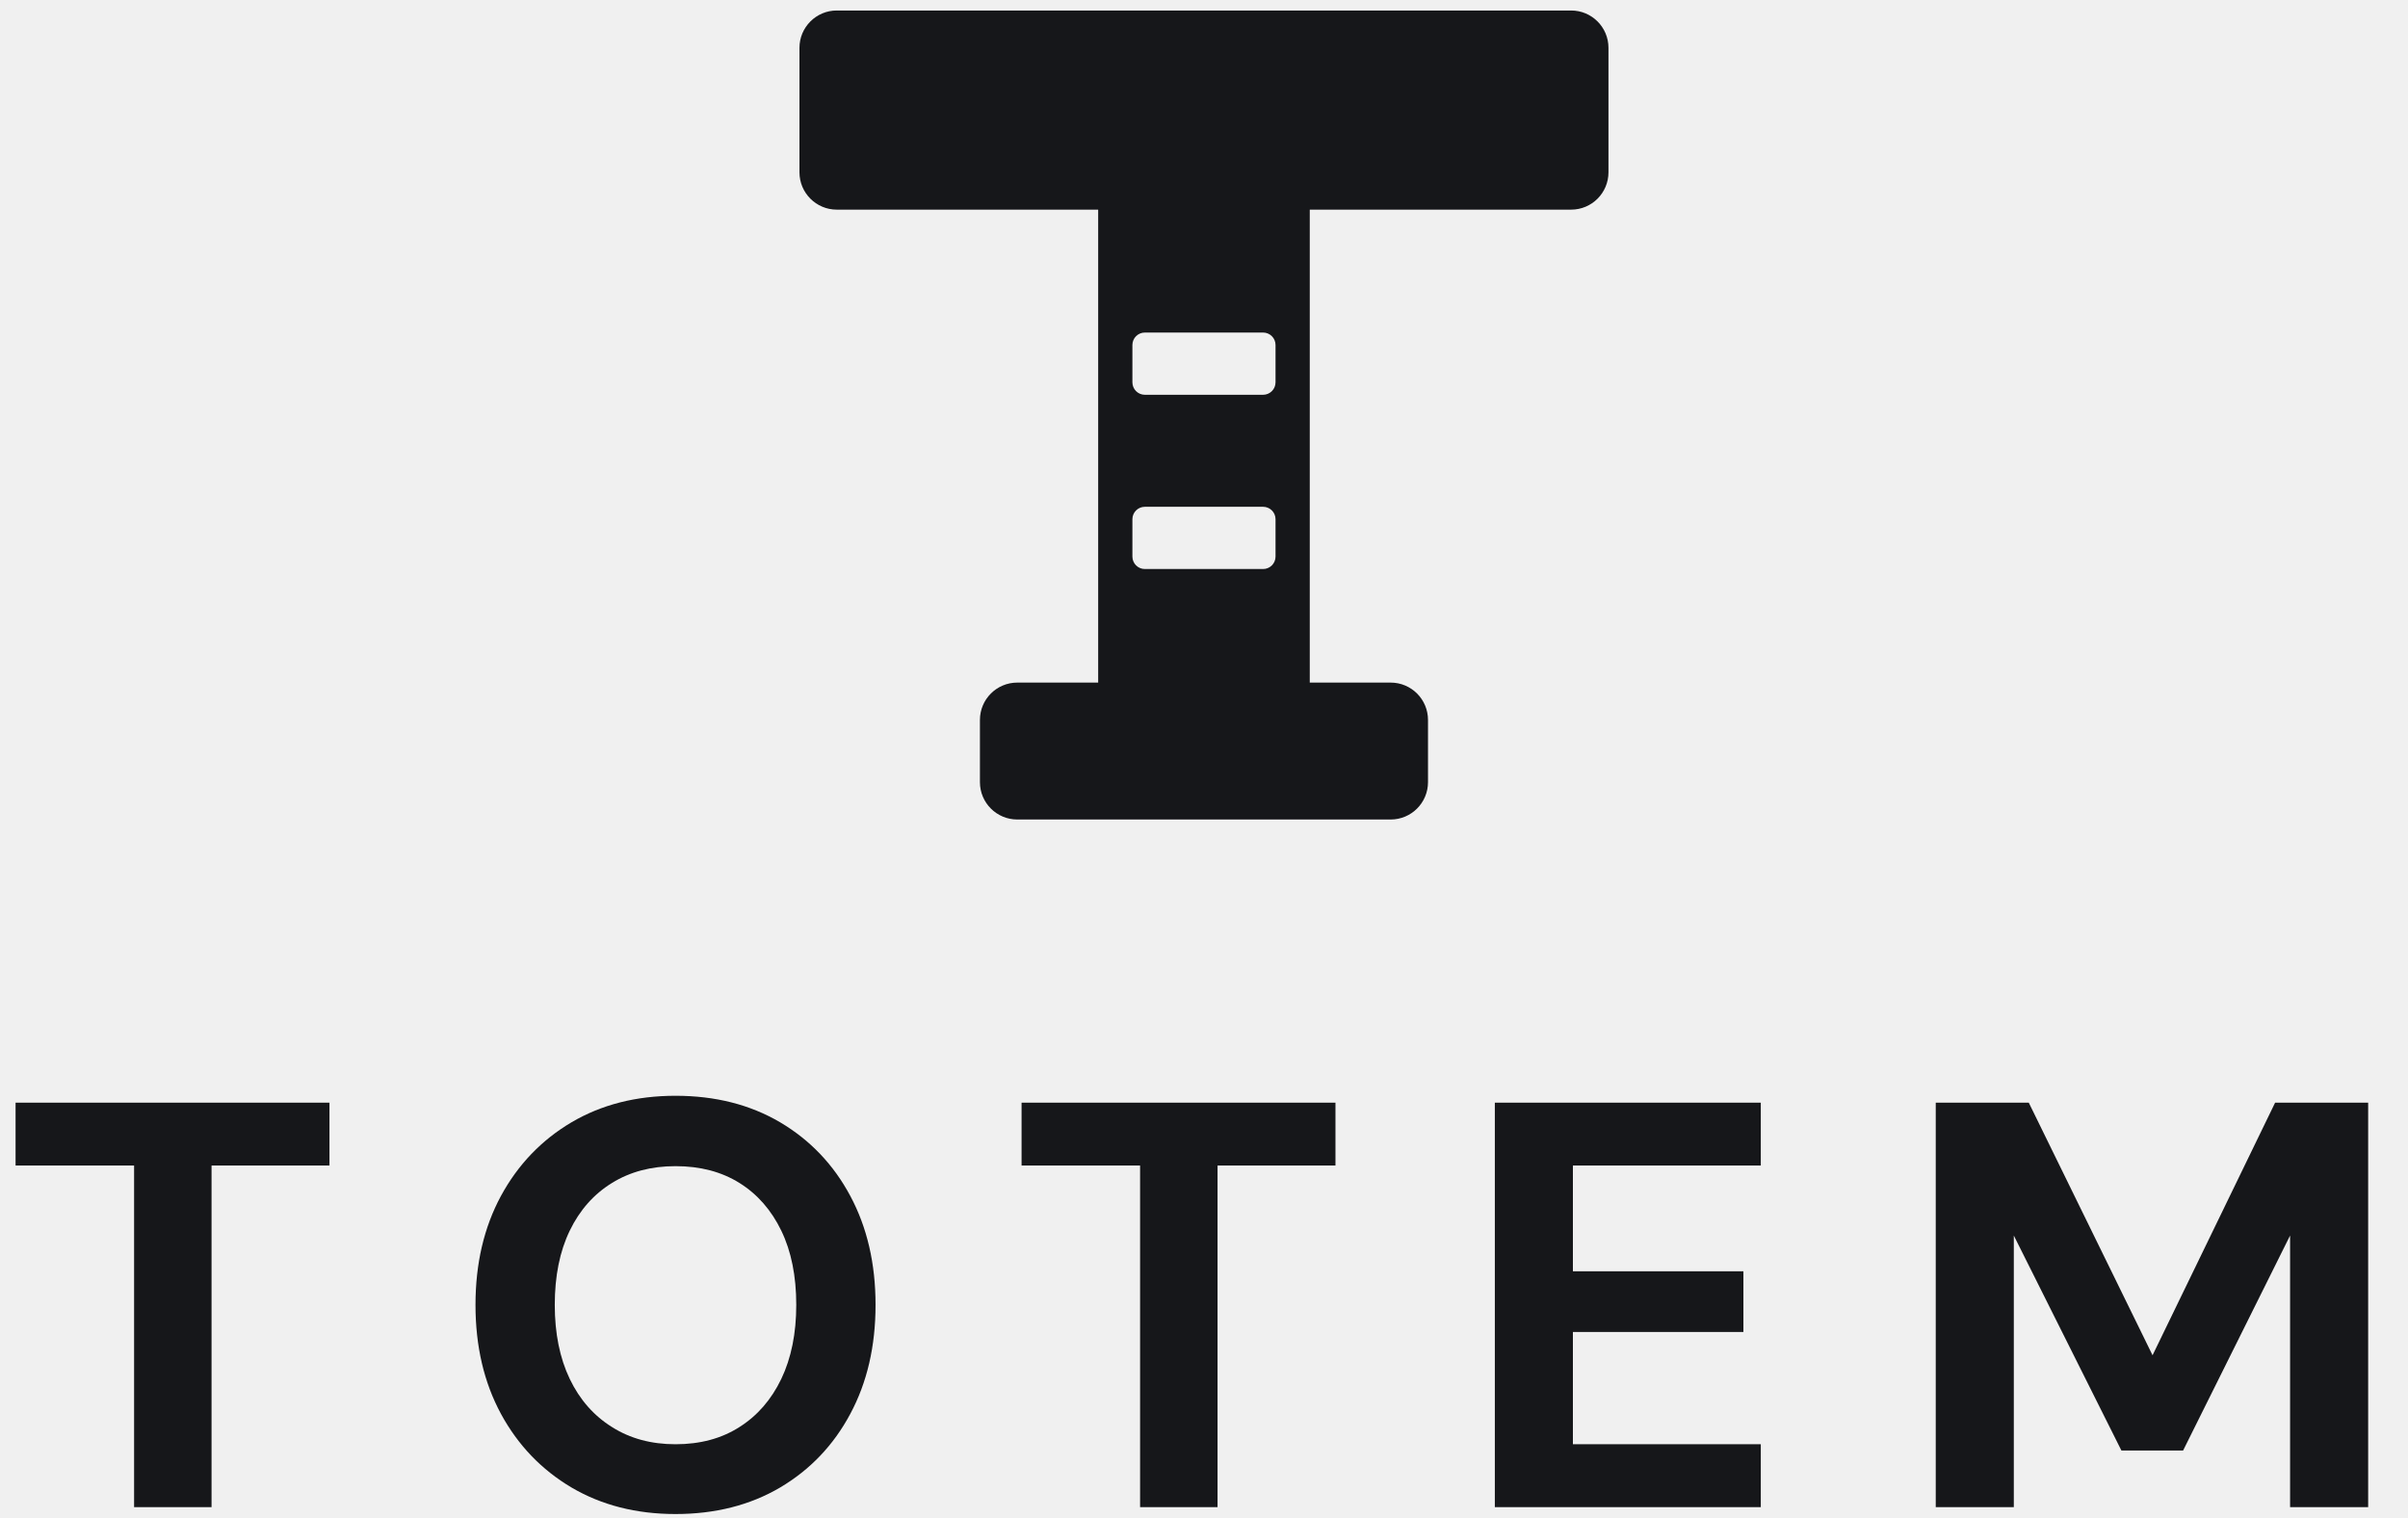
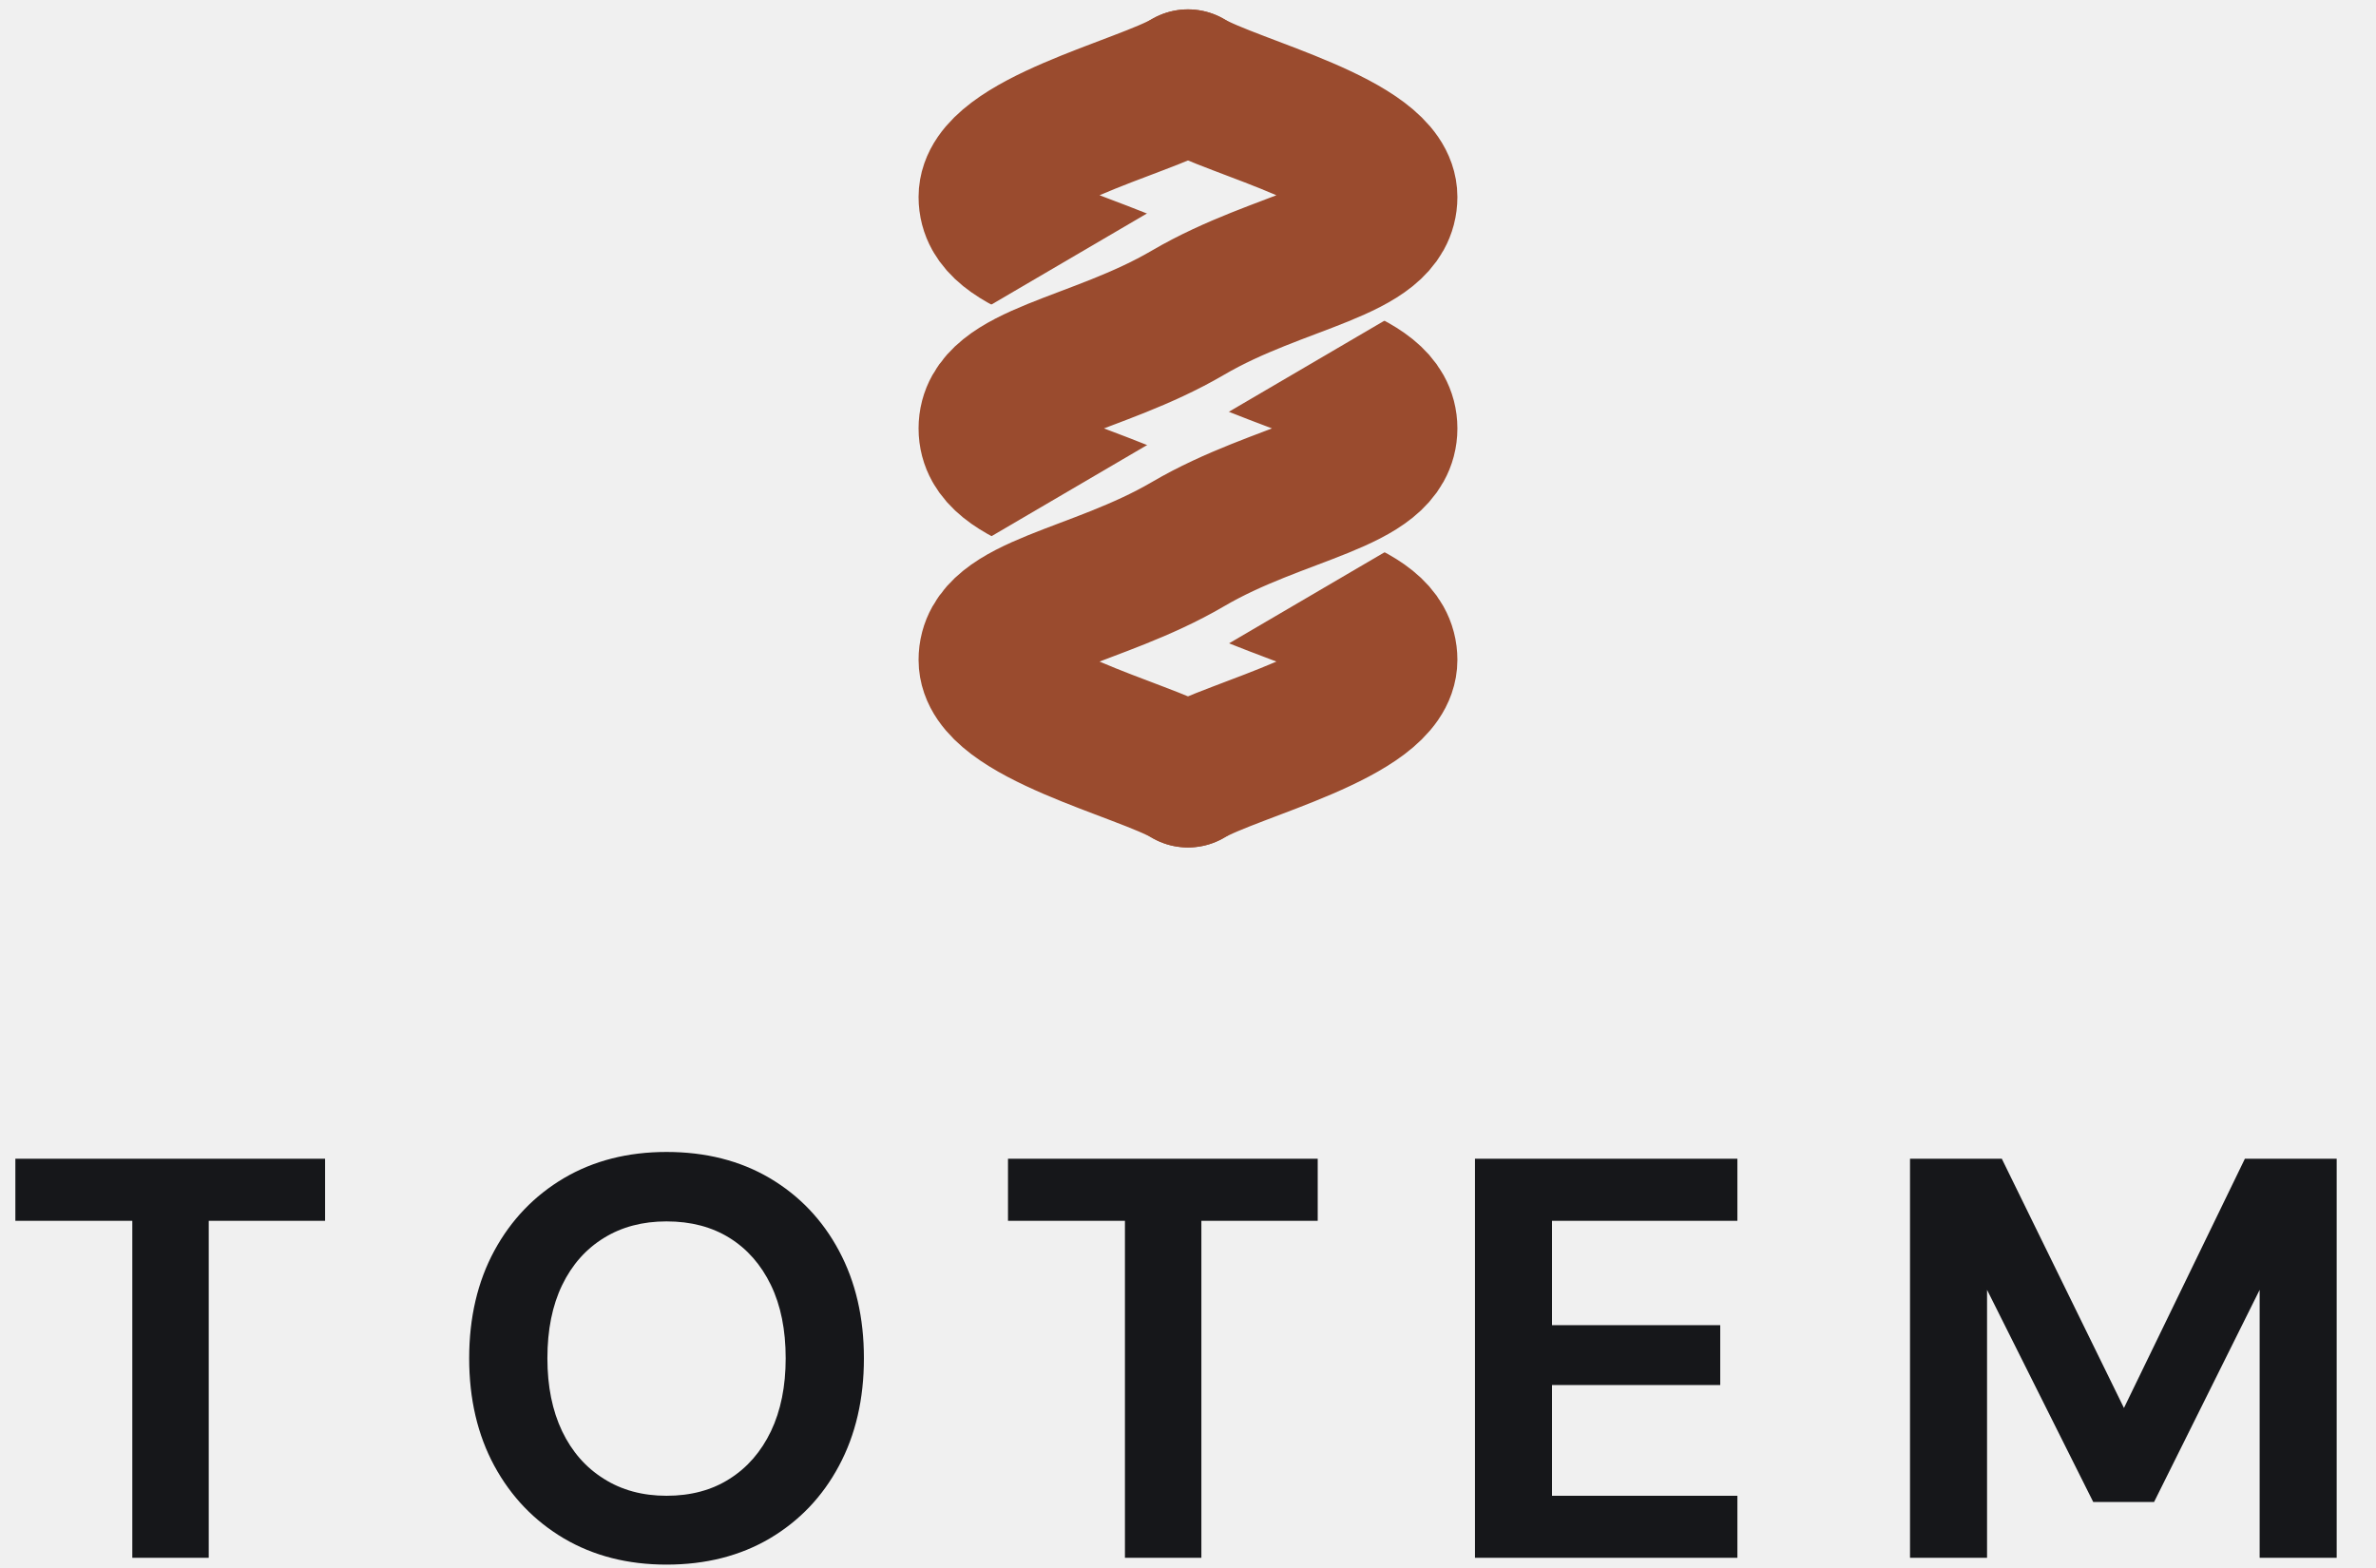
- <svg xmlns="http://www.w3.org/2000/svg" viewBox="0 -0.4 119.06 74.80" width="238" height="150" role="img" aria-label="TOTEM">
-   <g fill="#16171a" fill-rule="evenodd">
-     <path transform="translate(34.913,-4.615) scale(1.53846)" d="M4.2 3H27.8A1.2 1.2 0 0 1 29 4.2V8.2A1.2 1.2 0 0 1 27.8 9.4H19.4V24.6H22A1.2 1.2 0 0 1 23.2 25.8V27.8A1.2 1.2 0 0 1 22 29H10A1.2 1.2 0 0 1 8.8 27.8V25.8A1.2 1.2 0 0 1 10 24.6H12.6V9.4H4.2A1.2 1.2 0 0 1 3 8.2V4.2A1.2 1.2 0 0 1 4.2 3ZM14.1 13.35H17.9A0.4 0.4 0 0 1 18.3 13.75V14.95A0.4 0.4 0 0 1 17.9 15.35H14.1A0.4 0.4 0 0 1 13.7 14.95V13.75A0.4 0.4 0 0 1 14.1 13.35ZM14.1 18.95H17.9A0.4 0.4 0 0 1 18.3 19.35V20.55A0.4 0.4 0 0 1 17.9 20.95H14.1A0.4 0.4 0 0 1 13.7 20.55V19.35A0.4 0.4 0 0 1 14.1 18.95Z" />
-     <path transform="translate(0,54.0)" d="M6.63 20.00V3.11H0.77V0.00H16.29V3.11H10.46V20.00ZM33.40 20.34Q30.49 20.34 28.26 19.03Q26.03 17.71 24.77 15.39Q23.51 13.06 23.51 10.00Q23.51 6.94 24.77 4.61Q26.03 2.29 28.26 0.97Q30.49 -0.34 33.40 -0.34Q36.34 -0.34 38.57 0.97Q40.80 2.29 42.04 4.61Q43.29 6.94 43.29 10.00Q43.29 13.06 42.04 15.39Q40.80 17.71 38.57 19.03Q36.34 20.34 33.40 20.34ZM33.40 16.89Q35.23 16.89 36.56 16.04Q37.89 15.20 38.63 13.66Q39.37 12.11 39.37 10.00Q39.37 7.86 38.63 6.33Q37.89 4.80 36.56 3.97Q35.23 3.14 33.40 3.14Q31.60 3.14 30.26 3.97Q28.91 4.80 28.17 6.33Q27.43 7.86 27.43 10.00Q27.43 12.11 28.17 13.66Q28.91 15.20 30.26 16.04Q31.60 16.89 33.40 16.89ZM56.37 20.00V3.11H50.51V0.00H66.03V3.11H60.20V20.00ZM73.91 20.00V0.00H87.06V3.11H77.77V8.34H86.20V11.34H77.77V16.89H87.06V20.00ZM95.71 20.00V0.00H100.31L106.43 12.49L112.49 0.00H117.09V20.00H113.23V6.57L107.94 17.20H104.89L99.57 6.57V20.00Z" />
+ <svg xmlns="http://www.w3.org/2000/svg" viewBox="0 -0.4 119.06 78.40" width="238" height="157" role="img" aria-label="TOTEM">
+   <g transform="translate(35.529,-3.000) scale(1.5)">
+     <defs>
+       <mask id="v1a" maskUnits="userSpaceOnUse" x="4.60" y="-0.40" width="22.80" height="32.80">
+         <rect x="4.60" y="-0.40" width="22.80" height="32.80" fill="#fff" />
+         <rect x="-7.68" y="-3.55" width="15.36" height="7.10" fill="#000" transform="translate(16.00,19.87) rotate(149.64)" />
+       </mask>
+       <mask id="v1b" maskUnits="userSpaceOnUse" x="4.60" y="-0.40" width="22.80" height="32.80">
+         <rect x="4.60" y="-0.40" width="22.80" height="32.80" fill="#fff" />
+         <rect x="-7.68" y="-3.55" width="15.36" height="7.10" fill="#000" transform="translate(16.00,12.13) rotate(149.64)" />
+       </mask>
+     </defs>
+     <path d="M16.000 4.400C17.540 5.302 22.600 6.462 22.600 8.267C22.600 10.071 19.080 10.329 16.000 12.133C12.920 13.938 9.400 14.196 9.400 16.000C9.400 17.804 12.920 18.062 16.000 19.867C19.080 21.671 22.600 21.929 22.600 23.733C22.600 25.538 17.540 26.698 16.000 27.600" fill="none" stroke="#9a4b2e" stroke-width="4.8" stroke-linecap="round" stroke-linejoin="round" mask="url(#v1a)" />
+     <path d="M16.000 4.400C14.460 5.302 9.400 6.462 9.400 8.267C9.400 10.071 12.920 10.329 16.000 12.133C19.080 13.938 22.600 14.196 22.600 16.000C22.600 17.804 19.080 18.062 16.000 19.867C12.920 21.671 9.400 21.929 9.400 23.733C9.400 25.538 14.460 26.698 16.000 27.600" fill="none" stroke="#9a4b2e" stroke-width="4.8" stroke-linecap="round" stroke-linejoin="round" mask="url(#v1b)" />
  </g>
+   <path fill="#16171a" transform="translate(0,57.60)" d="M6.63 20.00V3.11H0.77V0.00H16.29V3.11H10.46V20.00ZM33.40 20.34Q30.49 20.34 28.26 19.03Q26.03 17.71 24.77 15.39Q23.51 13.06 23.51 10.00Q23.51 6.94 24.77 4.61Q26.03 2.29 28.26 0.97Q30.49 -0.34 33.40 -0.34Q36.34 -0.34 38.57 0.97Q40.80 2.29 42.04 4.61Q43.29 6.94 43.29 10.00Q43.29 13.06 42.04 15.39Q40.80 17.71 38.57 19.03Q36.34 20.34 33.40 20.34ZM33.40 16.89Q35.23 16.89 36.56 16.04Q37.89 15.20 38.63 13.66Q39.37 12.11 39.37 10.00Q39.37 7.86 38.63 6.33Q37.89 4.80 36.56 3.97Q35.23 3.14 33.40 3.14Q31.60 3.14 30.26 3.97Q28.91 4.80 28.17 6.33Q27.43 7.86 27.43 10.00Q27.43 12.11 28.17 13.66Q28.91 15.20 30.26 16.04Q31.60 16.89 33.40 16.89ZM56.37 20.00V3.11H50.51V0.00H66.03V3.11H60.20V20.00ZM73.91 20.00V0.00H87.06V3.11H77.77V8.34H86.20V11.34H77.77V16.89H87.06V20.00ZM95.71 20.00V0.00H100.31L106.43 12.49L112.49 0.00H117.09V20.00H113.23V6.57L107.94 17.20H104.89L99.57 6.57V20.00Z" />
</svg>
